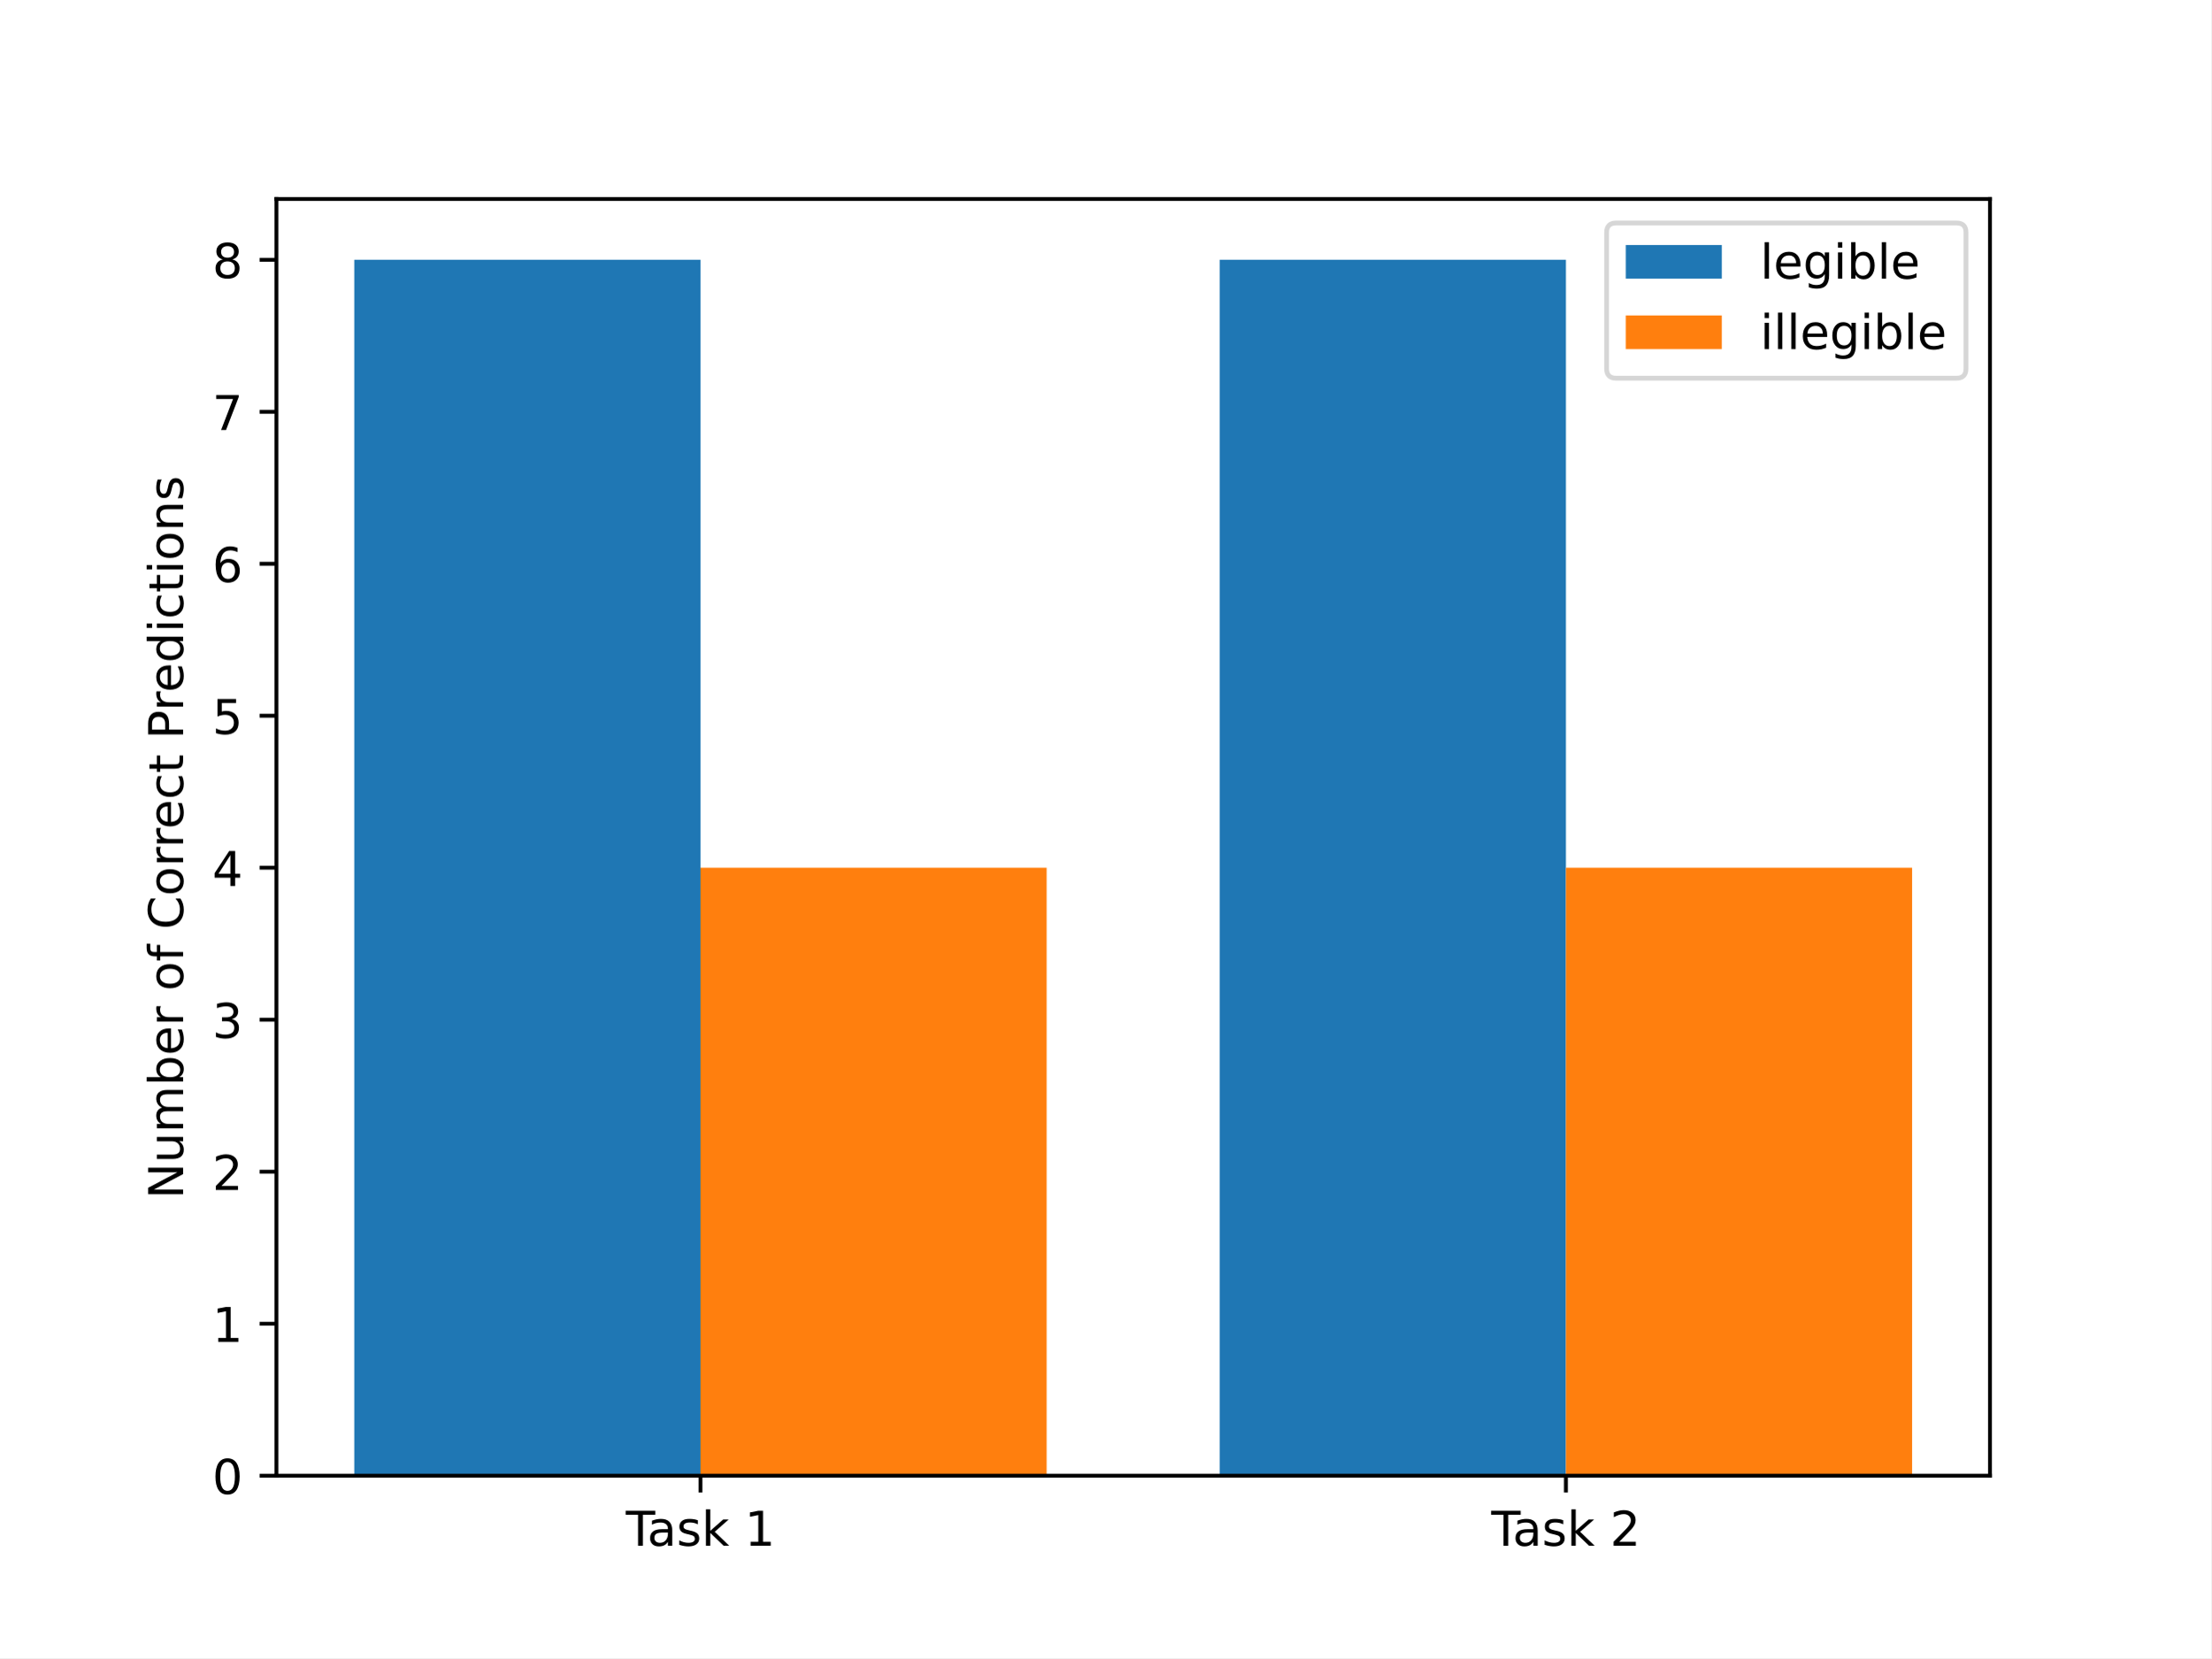
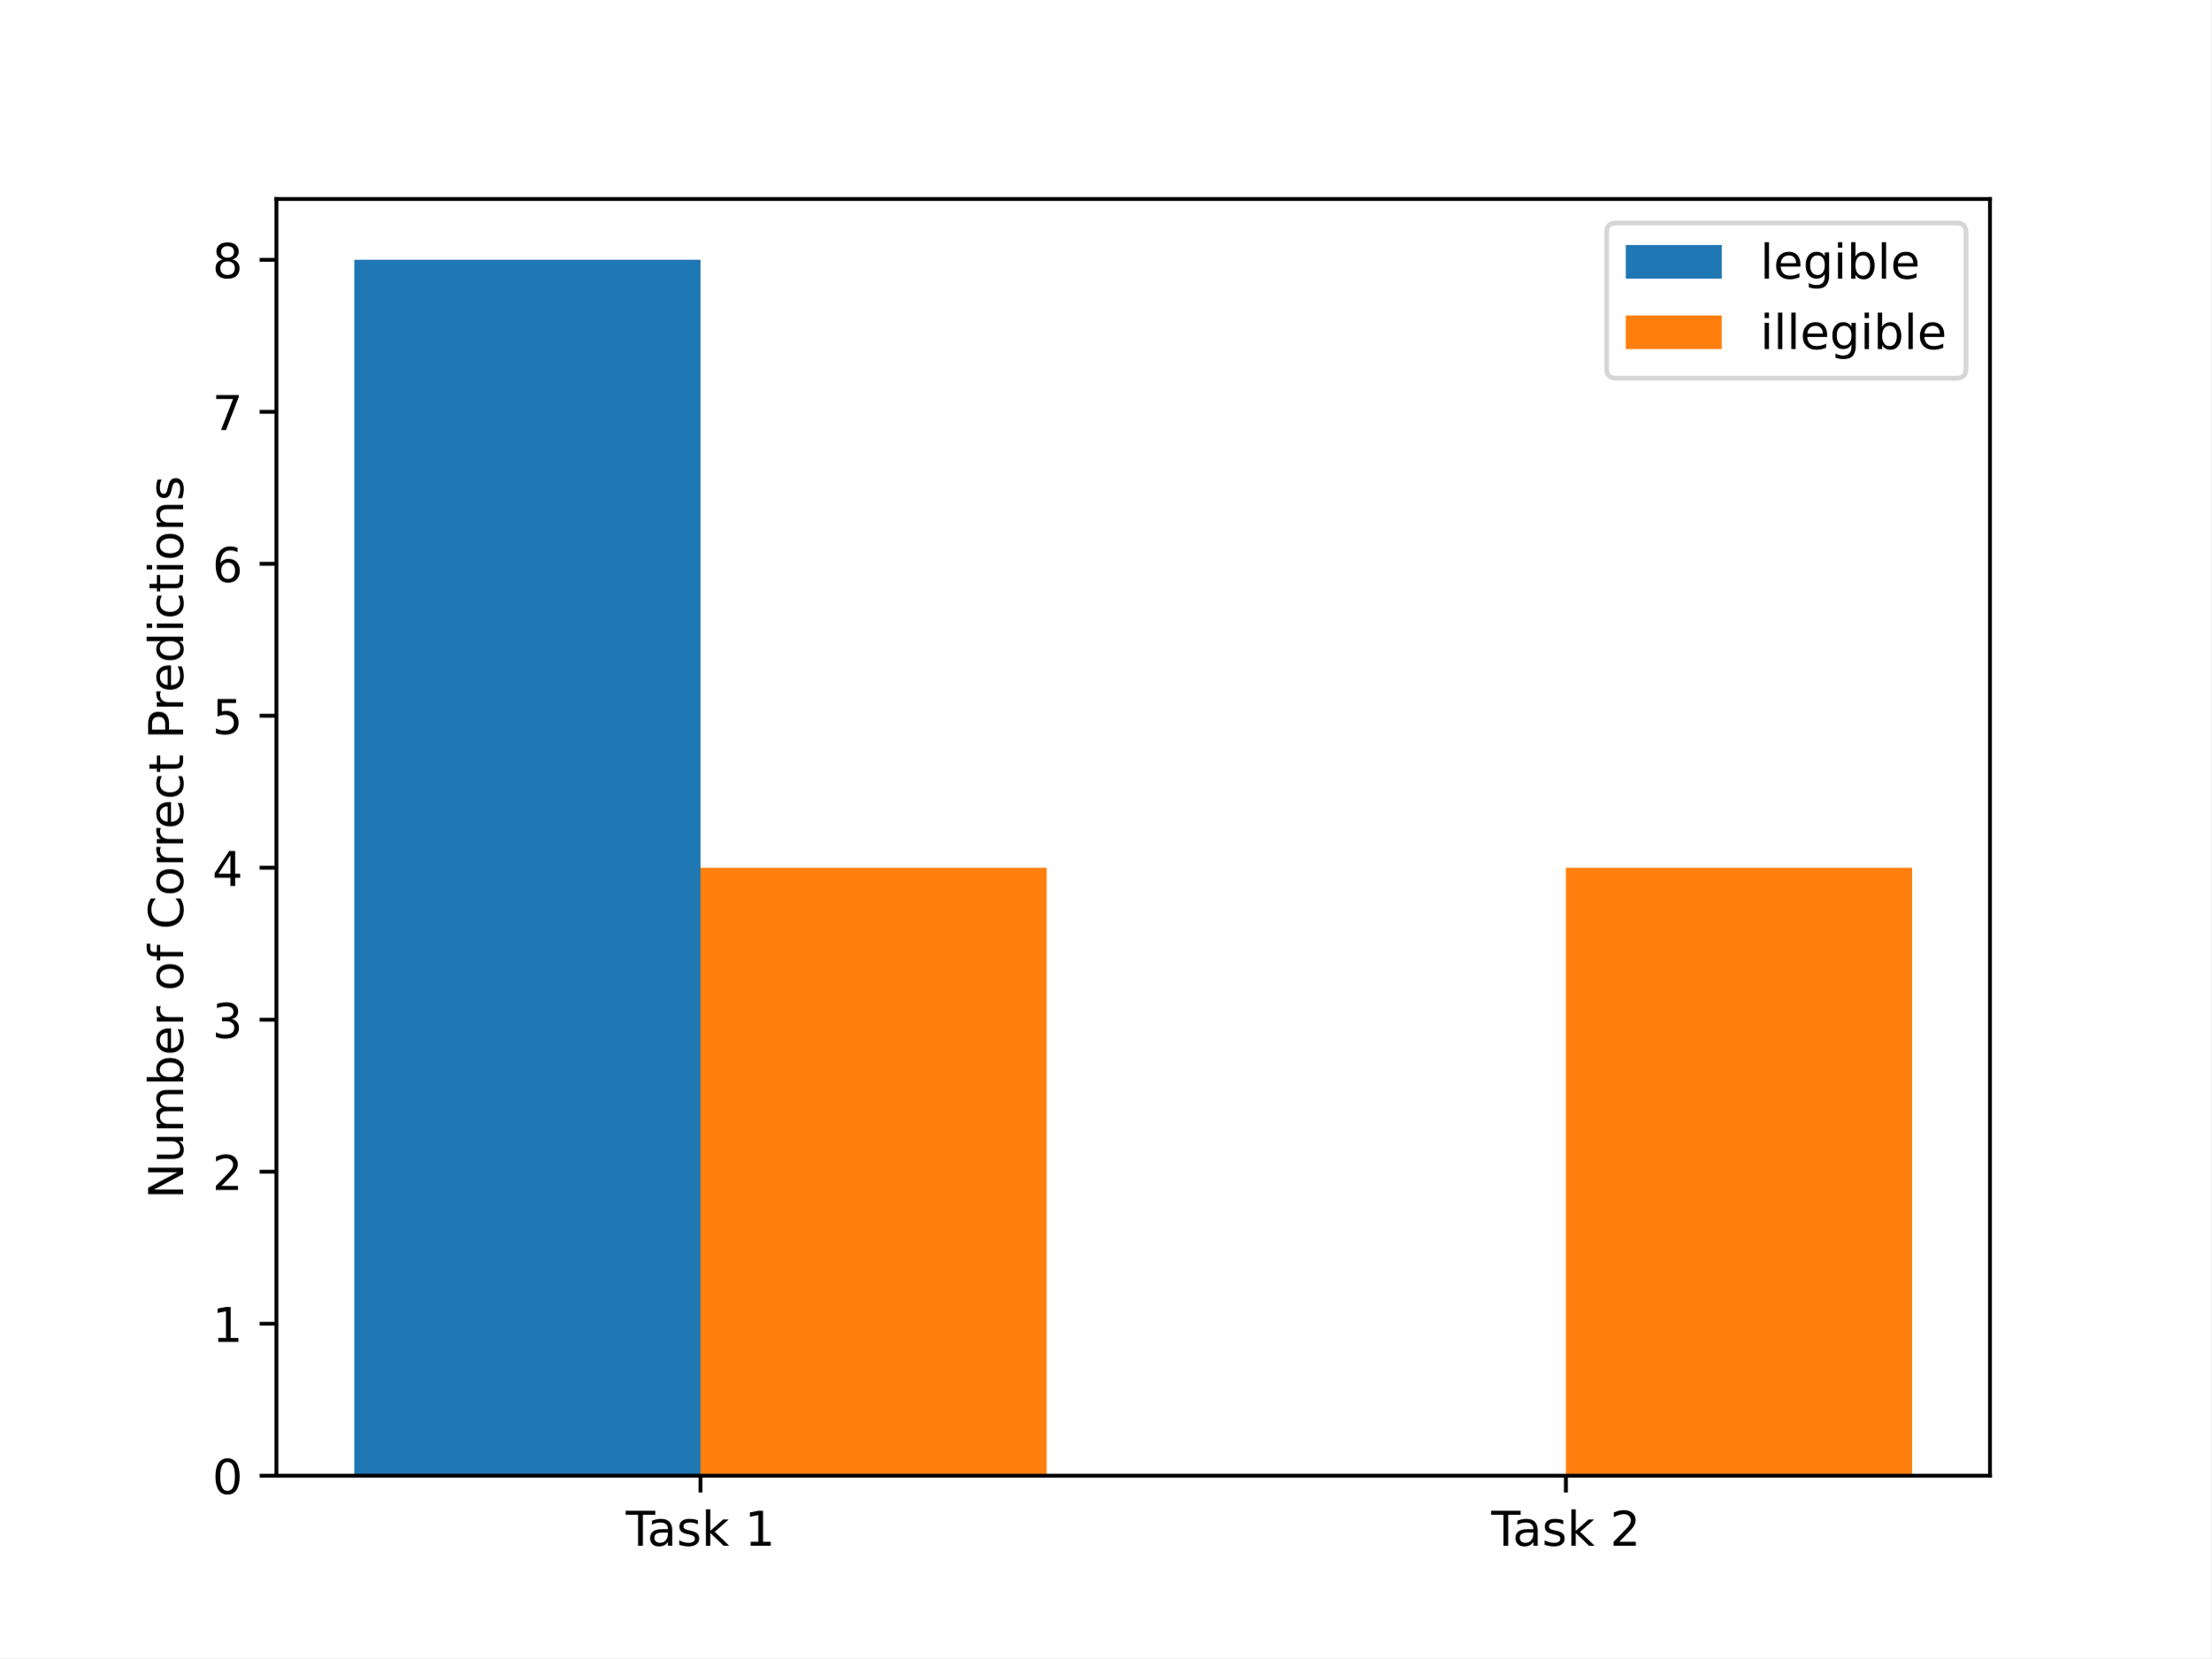
<svg xmlns="http://www.w3.org/2000/svg" xmlns:xlink="http://www.w3.org/1999/xlink" height="345.6pt" version="1.1" viewBox="0 0 460.8 345.6" width="460.8pt">
  <defs>
    <style type="text/css">*{stroke-linecap:butt;stroke-linejoin:round;}</style>
  </defs>
  <g id="figure_1">
    <g id="patch_1">
      <path d="M 0 345.6  L 460.8 345.6  L 460.8 0  L 0 0  z " style="fill:#ffffff;" />
    </g>
    <g id="axes_1">
      <g id="patch_2">
        <path d="M 57.6 307.584  L 414.72 307.584  L 414.72 41.472  L 57.6 41.472  z " style="fill:#ffffff;" />
      </g>
      <g id="patch_3">
-         <path clip-path="url(#pf19c37c6f6)" d="M 73.833 307.584  L 145.978 307.584  L 145.978 54.144  L 73.833 54.144  z " style="fill:#1f77b4;" />
+         <path clip-path="url(#pd342b2bc31)" d="M 73.833 307.584  L 145.978 307.584  L 145.978 54.144  L 73.833 54.144  z " style="fill:#1f77b4;" />
      </g>
      <g id="patch_4">
-         <path clip-path="url(#pf19c37c6f6)" d="M 254.196 307.584  L 326.342 307.584  L 326.342 54.144  L 254.196 54.144  z " style="fill:#1f77b4;" />
+         <path clip-path="url(#pd342b2bc31)" d="M 254.196 307.584  L 326.342 307.584  L 326.342 307.584  L 254.196 307.584  z " style="fill:#1f77b4;" />
      </g>
      <g id="patch_5">
-         <path clip-path="url(#pf19c37c6f6)" d="M 145.978 307.584  L 218.124 307.584  L 218.124 180.864  L 145.978 180.864  z " style="fill:#ff7f0e;" />
+         <path clip-path="url(#pd342b2bc31)" d="M 145.978 307.584  L 218.124 307.584  L 218.124 180.864  L 145.978 180.864  z " style="fill:#ff7f0e;" />
      </g>
      <g id="patch_6">
-         <path clip-path="url(#pf19c37c6f6)" d="M 326.342 307.584  L 398.487 307.584  L 398.487 180.864  L 326.342 180.864  z " style="fill:#ff7f0e;" />
+         <path clip-path="url(#pd342b2bc31)" d="M 326.342 307.584  L 398.487 307.584  L 398.487 180.864  L 326.342 180.864  z " style="fill:#ff7f0e;" />
      </g>
      <g id="matplotlib.axis_1">
        <g id="xtick_1">
          <g id="line2d_1">
            <defs>
-               <path d="M 0 0  L 0 3.5  " id="mfcd15e9fd2" style="stroke:#000000;stroke-width:0.8;" />
+               <path d="M 0 0  L 0 3.5  " id="mdb21ee8b66" style="stroke:#000000;stroke-width:0.8;" />
            </defs>
            <g>
-               <use style="stroke:#000000;stroke-width:0.8;" x="145.978" xlink:href="#mfcd15e9fd2" y="307.584" />
+               <use style="stroke:#000000;stroke-width:0.8;" x="145.978" xlink:href="#mdb21ee8b66" y="307.584" />
            </g>
          </g>
          <g id="text_1">
            <g transform="translate(130.4149 322.1824)scale(0.1 -0.1)">
              <defs>
                <path d="M -0.297 72.906  L 61.375 72.906  L 61.375 64.594  L 35.5 64.594  L 35.5 0  L 25.594 0  L 25.594 64.594  L -0.297 64.594  z " id="DejaVuSans-84" />
                <path d="M 34.281 27.484  Q 23.391 27.484 19.188 25  Q 14.984 22.516 14.984 16.5  Q 14.984 11.719 18.141 8.906  Q 21.297 6.109 26.703 6.109  Q 34.188 6.109 38.703 11.406  Q 43.219 16.703 43.219 25.484  L 43.219 27.484  z M 52.203 31.203  L 52.203 0  L 43.219 0  L 43.219 8.297  Q 40.141 3.328 35.547 0.953  Q 30.953 -1.422 24.312 -1.422  Q 15.922 -1.422 10.953 3.297  Q 6 8.016 6 15.922  Q 6 25.141 12.172 29.828  Q 18.359 34.516 30.609 34.516  L 43.219 34.516  L 43.219 35.406  Q 43.219 41.609 39.141 45  Q 35.062 48.391 27.688 48.391  Q 23 48.391 18.547 47.266  Q 14.109 46.141 10.016 43.891  L 10.016 52.203  Q 14.938 54.109 19.578 55.047  Q 24.219 56 28.609 56  Q 40.484 56 46.344 49.844  Q 52.203 43.703 52.203 31.203  z " id="DejaVuSans-97" />
                <path d="M 44.281 53.078  L 44.281 44.578  Q 40.484 46.531 36.375 47.5  Q 32.281 48.484 27.875 48.484  Q 21.188 48.484 17.844 46.438  Q 14.5 44.391 14.5 40.281  Q 14.5 37.156 16.891 35.375  Q 19.281 33.594 26.516 31.984  L 29.594 31.297  Q 39.156 29.25 43.188 25.516  Q 47.219 21.781 47.219 15.094  Q 47.219 7.469 41.188 3.016  Q 35.156 -1.422 24.609 -1.422  Q 20.219 -1.422 15.453 -0.562  Q 10.688 0.297 5.422 2  L 5.422 11.281  Q 10.406 8.688 15.234 7.391  Q 20.062 6.109 24.812 6.109  Q 31.156 6.109 34.562 8.281  Q 37.984 10.453 37.984 14.406  Q 37.984 18.062 35.516 20.016  Q 33.062 21.969 24.703 23.781  L 21.578 24.516  Q 13.234 26.266 9.516 29.906  Q 5.812 33.547 5.812 39.891  Q 5.812 47.609 11.281 51.797  Q 16.75 56 26.812 56  Q 31.781 56 36.172 55.266  Q 40.578 54.547 44.281 53.078  z " id="DejaVuSans-115" />
                <path d="M 9.078 75.984  L 18.109 75.984  L 18.109 31.109  L 44.922 54.688  L 56.391 54.688  L 27.391 29.109  L 57.625 0  L 45.906 0  L 18.109 26.703  L 18.109 0  L 9.078 0  z " id="DejaVuSans-107" />
                <path id="DejaVuSans-32" />
                <path d="M 12.406 8.297  L 28.516 8.297  L 28.516 63.922  L 10.984 60.406  L 10.984 69.391  L 28.422 72.906  L 38.281 72.906  L 38.281 8.297  L 54.391 8.297  L 54.391 0  L 12.406 0  z " id="DejaVuSans-49" />
              </defs>
              <use xlink:href="#DejaVuSans-84" />
              <use x="44.584" xlink:href="#DejaVuSans-97" />
              <use x="105.863" xlink:href="#DejaVuSans-115" />
              <use x="157.963" xlink:href="#DejaVuSans-107" />
              <use x="215.873" xlink:href="#DejaVuSans-32" />
              <use x="247.66" xlink:href="#DejaVuSans-49" />
            </g>
          </g>
        </g>
        <g id="xtick_2">
          <g id="line2d_2">
            <g>
-               <use style="stroke:#000000;stroke-width:0.8;" x="326.342" xlink:href="#mfcd15e9fd2" y="307.584" />
+               <use style="stroke:#000000;stroke-width:0.8;" x="326.342" xlink:href="#mdb21ee8b66" y="307.584" />
            </g>
          </g>
          <g id="text_2">
            <g transform="translate(310.7785 322.1824)scale(0.1 -0.1)">
              <defs>
                <path d="M 19.188 8.297  L 53.609 8.297  L 53.609 0  L 7.328 0  L 7.328 8.297  Q 12.938 14.109 22.625 23.891  Q 32.328 33.688 34.812 36.531  Q 39.547 41.844 41.422 45.531  Q 43.312 49.219 43.312 52.781  Q 43.312 58.594 39.234 62.25  Q 35.156 65.922 28.609 65.922  Q 23.969 65.922 18.812 64.312  Q 13.672 62.703 7.812 59.422  L 7.812 69.391  Q 13.766 71.781 18.938 73  Q 24.125 74.219 28.422 74.219  Q 39.75 74.219 46.484 68.547  Q 53.219 62.891 53.219 53.422  Q 53.219 48.922 51.531 44.891  Q 49.859 40.875 45.406 35.406  Q 44.188 33.984 37.641 27.219  Q 31.109 20.453 19.188 8.297  z " id="DejaVuSans-50" />
              </defs>
              <use xlink:href="#DejaVuSans-84" />
              <use x="44.584" xlink:href="#DejaVuSans-97" />
              <use x="105.863" xlink:href="#DejaVuSans-115" />
              <use x="157.963" xlink:href="#DejaVuSans-107" />
              <use x="215.873" xlink:href="#DejaVuSans-32" />
              <use x="247.66" xlink:href="#DejaVuSans-50" />
            </g>
          </g>
        </g>
      </g>
      <g id="matplotlib.axis_2">
        <g id="ytick_1">
          <g id="line2d_3">
            <defs>
-               <path d="M 0 0  L -3.5 0  " id="m3ad79bef1d" style="stroke:#000000;stroke-width:0.8;" />
+               <path d="M 0 0  L -3.5 0  " id="mef695e57bc" style="stroke:#000000;stroke-width:0.8;" />
            </defs>
            <g>
-               <use style="stroke:#000000;stroke-width:0.8;" x="57.6" xlink:href="#m3ad79bef1d" y="307.584" />
+               <use style="stroke:#000000;stroke-width:0.8;" x="57.6" xlink:href="#mef695e57bc" y="307.584" />
            </g>
          </g>
          <g id="text_3">
            <g transform="translate(44.2375 311.3832)scale(0.1 -0.1)">
              <defs>
                <path d="M 31.781 66.406  Q 24.172 66.406 20.328 58.906  Q 16.5 51.422 16.5 36.375  Q 16.5 21.391 20.328 13.891  Q 24.172 6.391 31.781 6.391  Q 39.453 6.391 43.281 13.891  Q 47.125 21.391 47.125 36.375  Q 47.125 51.422 43.281 58.906  Q 39.453 66.406 31.781 66.406  z M 31.781 74.219  Q 44.047 74.219 50.516 64.516  Q 56.984 54.828 56.984 36.375  Q 56.984 17.969 50.516 8.266  Q 44.047 -1.422 31.781 -1.422  Q 19.531 -1.422 13.062 8.266  Q 6.594 17.969 6.594 36.375  Q 6.594 54.828 13.062 64.516  Q 19.531 74.219 31.781 74.219  z " id="DejaVuSans-48" />
              </defs>
              <use xlink:href="#DejaVuSans-48" />
            </g>
          </g>
        </g>
        <g id="ytick_2">
          <g id="line2d_4">
            <g>
-               <use style="stroke:#000000;stroke-width:0.8;" x="57.6" xlink:href="#m3ad79bef1d" y="275.904" />
+               <use style="stroke:#000000;stroke-width:0.8;" x="57.6" xlink:href="#mef695e57bc" y="275.904" />
            </g>
          </g>
          <g id="text_4">
            <g transform="translate(44.2375 279.7032)scale(0.1 -0.1)">
              <use xlink:href="#DejaVuSans-49" />
            </g>
          </g>
        </g>
        <g id="ytick_3">
          <g id="line2d_5">
            <g>
-               <use style="stroke:#000000;stroke-width:0.8;" x="57.6" xlink:href="#m3ad79bef1d" y="244.224" />
+               <use style="stroke:#000000;stroke-width:0.8;" x="57.6" xlink:href="#mef695e57bc" y="244.224" />
            </g>
          </g>
          <g id="text_5">
            <g transform="translate(44.2375 248.0232)scale(0.1 -0.1)">
              <use xlink:href="#DejaVuSans-50" />
            </g>
          </g>
        </g>
        <g id="ytick_4">
          <g id="line2d_6">
            <g>
-               <use style="stroke:#000000;stroke-width:0.8;" x="57.6" xlink:href="#m3ad79bef1d" y="212.544" />
+               <use style="stroke:#000000;stroke-width:0.8;" x="57.6" xlink:href="#mef695e57bc" y="212.544" />
            </g>
          </g>
          <g id="text_6">
            <g transform="translate(44.2375 216.3432)scale(0.1 -0.1)">
              <defs>
                <path d="M 40.578 39.312  Q 47.656 37.797 51.625 33  Q 55.609 28.219 55.609 21.188  Q 55.609 10.406 48.188 4.484  Q 40.766 -1.422 27.094 -1.422  Q 22.516 -1.422 17.656 -0.516  Q 12.797 0.391 7.625 2.203  L 7.625 11.719  Q 11.719 9.328 16.594 8.109  Q 21.484 6.891 26.812 6.891  Q 36.078 6.891 40.938 10.547  Q 45.797 14.203 45.797 21.188  Q 45.797 27.641 41.281 31.266  Q 36.766 34.906 28.719 34.906  L 20.219 34.906  L 20.219 43.016  L 29.109 43.016  Q 36.375 43.016 40.234 45.922  Q 44.094 48.828 44.094 54.297  Q 44.094 59.906 40.109 62.906  Q 36.141 65.922 28.719 65.922  Q 24.656 65.922 20.016 65.031  Q 15.375 64.156 9.812 62.312  L 9.812 71.094  Q 15.438 72.656 20.344 73.438  Q 25.25 74.219 29.594 74.219  Q 40.828 74.219 47.359 69.109  Q 53.906 64.016 53.906 55.328  Q 53.906 49.266 50.438 45.094  Q 46.969 40.922 40.578 39.312  z " id="DejaVuSans-51" />
              </defs>
              <use xlink:href="#DejaVuSans-51" />
            </g>
          </g>
        </g>
        <g id="ytick_5">
          <g id="line2d_7">
            <g>
-               <use style="stroke:#000000;stroke-width:0.8;" x="57.6" xlink:href="#m3ad79bef1d" y="180.864" />
+               <use style="stroke:#000000;stroke-width:0.8;" x="57.6" xlink:href="#mef695e57bc" y="180.864" />
            </g>
          </g>
          <g id="text_7">
            <g transform="translate(44.2375 184.6632)scale(0.1 -0.1)">
              <defs>
                <path d="M 37.797 64.312  L 12.891 25.391  L 37.797 25.391  z M 35.203 72.906  L 47.609 72.906  L 47.609 25.391  L 58.016 25.391  L 58.016 17.188  L 47.609 17.188  L 47.609 0  L 37.797 0  L 37.797 17.188  L 4.891 17.188  L 4.891 26.703  z " id="DejaVuSans-52" />
              </defs>
              <use xlink:href="#DejaVuSans-52" />
            </g>
          </g>
        </g>
        <g id="ytick_6">
          <g id="line2d_8">
            <g>
-               <use style="stroke:#000000;stroke-width:0.8;" x="57.6" xlink:href="#m3ad79bef1d" y="149.184" />
+               <use style="stroke:#000000;stroke-width:0.8;" x="57.6" xlink:href="#mef695e57bc" y="149.184" />
            </g>
          </g>
          <g id="text_8">
            <g transform="translate(44.2375 152.9832)scale(0.1 -0.1)">
              <defs>
                <path d="M 10.797 72.906  L 49.516 72.906  L 49.516 64.594  L 19.828 64.594  L 19.828 46.734  Q 21.969 47.469 24.109 47.828  Q 26.266 48.188 28.422 48.188  Q 40.625 48.188 47.75 41.5  Q 54.891 34.812 54.891 23.391  Q 54.891 11.625 47.562 5.094  Q 40.234 -1.422 26.906 -1.422  Q 22.312 -1.422 17.547 -0.641  Q 12.797 0.141 7.719 1.703  L 7.719 11.625  Q 12.109 9.234 16.797 8.062  Q 21.484 6.891 26.703 6.891  Q 35.156 6.891 40.078 11.328  Q 45.016 15.766 45.016 23.391  Q 45.016 31 40.078 35.438  Q 35.156 39.891 26.703 39.891  Q 22.75 39.891 18.812 39.016  Q 14.891 38.141 10.797 36.281  z " id="DejaVuSans-53" />
              </defs>
              <use xlink:href="#DejaVuSans-53" />
            </g>
          </g>
        </g>
        <g id="ytick_7">
          <g id="line2d_9">
            <g>
-               <use style="stroke:#000000;stroke-width:0.8;" x="57.6" xlink:href="#m3ad79bef1d" y="117.504" />
+               <use style="stroke:#000000;stroke-width:0.8;" x="57.6" xlink:href="#mef695e57bc" y="117.504" />
            </g>
          </g>
          <g id="text_9">
            <g transform="translate(44.2375 121.3032)scale(0.1 -0.1)">
              <defs>
                <path d="M 33.016 40.375  Q 26.375 40.375 22.484 35.828  Q 18.609 31.297 18.609 23.391  Q 18.609 15.531 22.484 10.953  Q 26.375 6.391 33.016 6.391  Q 39.656 6.391 43.531 10.953  Q 47.406 15.531 47.406 23.391  Q 47.406 31.297 43.531 35.828  Q 39.656 40.375 33.016 40.375  z M 52.594 71.297  L 52.594 62.312  Q 48.875 64.062 45.094 64.984  Q 41.312 65.922 37.594 65.922  Q 27.828 65.922 22.672 59.328  Q 17.531 52.734 16.797 39.406  Q 19.672 43.656 24.016 45.922  Q 28.375 48.188 33.594 48.188  Q 44.578 48.188 50.953 41.516  Q 57.328 34.859 57.328 23.391  Q 57.328 12.156 50.688 5.359  Q 44.047 -1.422 33.016 -1.422  Q 20.359 -1.422 13.672 8.266  Q 6.984 17.969 6.984 36.375  Q 6.984 53.656 15.188 63.938  Q 23.391 74.219 37.203 74.219  Q 40.922 74.219 44.703 73.484  Q 48.484 72.75 52.594 71.297  z " id="DejaVuSans-54" />
              </defs>
              <use xlink:href="#DejaVuSans-54" />
            </g>
          </g>
        </g>
        <g id="ytick_8">
          <g id="line2d_10">
            <g>
-               <use style="stroke:#000000;stroke-width:0.8;" x="57.6" xlink:href="#m3ad79bef1d" y="85.824" />
+               <use style="stroke:#000000;stroke-width:0.8;" x="57.6" xlink:href="#mef695e57bc" y="85.824" />
            </g>
          </g>
          <g id="text_10">
            <g transform="translate(44.2375 89.62322)scale(0.1 -0.1)">
              <defs>
                <path d="M 8.203 72.906  L 55.078 72.906  L 55.078 68.703  L 28.609 0  L 18.312 0  L 43.219 64.594  L 8.203 64.594  z " id="DejaVuSans-55" />
              </defs>
              <use xlink:href="#DejaVuSans-55" />
            </g>
          </g>
        </g>
        <g id="ytick_9">
          <g id="line2d_11">
            <g>
-               <use style="stroke:#000000;stroke-width:0.8;" x="57.6" xlink:href="#m3ad79bef1d" y="54.144" />
+               <use style="stroke:#000000;stroke-width:0.8;" x="57.6" xlink:href="#mef695e57bc" y="54.144" />
            </g>
          </g>
          <g id="text_11">
            <g transform="translate(44.2375 57.94322)scale(0.1 -0.1)">
              <defs>
                <path d="M 31.781 34.625  Q 24.75 34.625 20.719 30.859  Q 16.703 27.094 16.703 20.516  Q 16.703 13.922 20.719 10.156  Q 24.75 6.391 31.781 6.391  Q 38.812 6.391 42.859 10.172  Q 46.922 13.969 46.922 20.516  Q 46.922 27.094 42.891 30.859  Q 38.875 34.625 31.781 34.625  z M 21.922 38.812  Q 15.578 40.375 12.031 44.719  Q 8.5 49.078 8.5 55.328  Q 8.5 64.062 14.719 69.141  Q 20.953 74.219 31.781 74.219  Q 42.672 74.219 48.875 69.141  Q 55.078 64.062 55.078 55.328  Q 55.078 49.078 51.531 44.719  Q 48 40.375 41.703 38.812  Q 48.828 37.156 52.797 32.312  Q 56.781 27.484 56.781 20.516  Q 56.781 9.906 50.312 4.234  Q 43.844 -1.422 31.781 -1.422  Q 19.734 -1.422 13.25 4.234  Q 6.781 9.906 6.781 20.516  Q 6.781 27.484 10.781 32.312  Q 14.797 37.156 21.922 38.812  z M 18.312 54.391  Q 18.312 48.734 21.844 45.562  Q 25.391 42.391 31.781 42.391  Q 38.141 42.391 41.719 45.562  Q 45.312 48.734 45.312 54.391  Q 45.312 60.062 41.719 63.234  Q 38.141 66.406 31.781 66.406  Q 25.391 66.406 21.844 63.234  Q 18.312 60.062 18.312 54.391  z " id="DejaVuSans-56" />
              </defs>
              <use xlink:href="#DejaVuSans-56" />
            </g>
          </g>
        </g>
        <g id="text_12">
          <g transform="translate(38.15781 249.8897)rotate(-90)scale(0.1 -0.1)">
            <defs>
              <path d="M 9.812 72.906  L 23.094 72.906  L 55.422 11.922  L 55.422 72.906  L 64.984 72.906  L 64.984 0  L 51.703 0  L 19.391 60.984  L 19.391 0  L 9.812 0  z " id="DejaVuSans-78" />
              <path d="M 8.5 21.578  L 8.5 54.688  L 17.484 54.688  L 17.484 21.922  Q 17.484 14.156 20.5 10.266  Q 23.531 6.391 29.594 6.391  Q 36.859 6.391 41.078 11.031  Q 45.312 15.672 45.312 23.688  L 45.312 54.688  L 54.297 54.688  L 54.297 0  L 45.312 0  L 45.312 8.406  Q 42.047 3.422 37.719 1  Q 33.406 -1.422 27.688 -1.422  Q 18.266 -1.422 13.375 4.438  Q 8.5 10.297 8.5 21.578  z M 31.109 56  z " id="DejaVuSans-117" />
              <path d="M 52 44.188  Q 55.375 50.25 60.062 53.125  Q 64.75 56 71.094 56  Q 79.641 56 84.281 50.016  Q 88.922 44.047 88.922 33.016  L 88.922 0  L 79.891 0  L 79.891 32.719  Q 79.891 40.578 77.094 44.375  Q 74.312 48.188 68.609 48.188  Q 61.625 48.188 57.562 43.547  Q 53.516 38.922 53.516 30.906  L 53.516 0  L 44.484 0  L 44.484 32.719  Q 44.484 40.625 41.703 44.406  Q 38.922 48.188 33.109 48.188  Q 26.219 48.188 22.156 43.531  Q 18.109 38.875 18.109 30.906  L 18.109 0  L 9.078 0  L 9.078 54.688  L 18.109 54.688  L 18.109 46.188  Q 21.188 51.219 25.484 53.609  Q 29.781 56 35.688 56  Q 41.656 56 45.828 52.969  Q 50 49.953 52 44.188  z " id="DejaVuSans-109" />
              <path d="M 48.688 27.297  Q 48.688 37.203 44.609 42.844  Q 40.531 48.484 33.406 48.484  Q 26.266 48.484 22.188 42.844  Q 18.109 37.203 18.109 27.297  Q 18.109 17.391 22.188 11.75  Q 26.266 6.109 33.406 6.109  Q 40.531 6.109 44.609 11.75  Q 48.688 17.391 48.688 27.297  z M 18.109 46.391  Q 20.953 51.266 25.266 53.625  Q 29.594 56 35.594 56  Q 45.562 56 51.781 48.094  Q 58.016 40.188 58.016 27.297  Q 58.016 14.406 51.781 6.484  Q 45.562 -1.422 35.594 -1.422  Q 29.594 -1.422 25.266 0.953  Q 20.953 3.328 18.109 8.203  L 18.109 0  L 9.078 0  L 9.078 75.984  L 18.109 75.984  z " id="DejaVuSans-98" />
              <path d="M 56.203 29.594  L 56.203 25.203  L 14.891 25.203  Q 15.484 15.922 20.484 11.062  Q 25.484 6.203 34.422 6.203  Q 39.594 6.203 44.453 7.469  Q 49.312 8.734 54.109 11.281  L 54.109 2.781  Q 49.266 0.734 44.188 -0.344  Q 39.109 -1.422 33.891 -1.422  Q 20.797 -1.422 13.156 6.188  Q 5.516 13.812 5.516 26.812  Q 5.516 40.234 12.766 48.109  Q 20.016 56 32.328 56  Q 43.359 56 49.781 48.891  Q 56.203 41.797 56.203 29.594  z M 47.219 32.234  Q 47.125 39.594 43.094 43.984  Q 39.062 48.391 32.422 48.391  Q 24.906 48.391 20.391 44.141  Q 15.875 39.891 15.188 32.172  z " id="DejaVuSans-101" />
              <path d="M 41.109 46.297  Q 39.594 47.172 37.812 47.578  Q 36.031 48 33.891 48  Q 26.266 48 22.188 43.047  Q 18.109 38.094 18.109 28.812  L 18.109 0  L 9.078 0  L 9.078 54.688  L 18.109 54.688  L 18.109 46.188  Q 20.953 51.172 25.484 53.578  Q 30.031 56 36.531 56  Q 37.453 56 38.578 55.875  Q 39.703 55.766 41.062 55.516  z " id="DejaVuSans-114" />
              <path d="M 30.609 48.391  Q 23.391 48.391 19.188 42.75  Q 14.984 37.109 14.984 27.297  Q 14.984 17.484 19.156 11.844  Q 23.344 6.203 30.609 6.203  Q 37.797 6.203 41.984 11.859  Q 46.188 17.531 46.188 27.297  Q 46.188 37.016 41.984 42.703  Q 37.797 48.391 30.609 48.391  z M 30.609 56  Q 42.328 56 49.016 48.375  Q 55.719 40.766 55.719 27.297  Q 55.719 13.875 49.016 6.219  Q 42.328 -1.422 30.609 -1.422  Q 18.844 -1.422 12.172 6.219  Q 5.516 13.875 5.516 27.297  Q 5.516 40.766 12.172 48.375  Q 18.844 56 30.609 56  z " id="DejaVuSans-111" />
              <path d="M 37.109 75.984  L 37.109 68.5  L 28.516 68.5  Q 23.688 68.5 21.797 66.547  Q 19.922 64.594 19.922 59.516  L 19.922 54.688  L 34.719 54.688  L 34.719 47.703  L 19.922 47.703  L 19.922 0  L 10.891 0  L 10.891 47.703  L 2.297 47.703  L 2.297 54.688  L 10.891 54.688  L 10.891 58.5  Q 10.891 67.625 15.141 71.797  Q 19.391 75.984 28.609 75.984  z " id="DejaVuSans-102" />
              <path d="M 64.406 67.281  L 64.406 56.891  Q 59.422 61.531 53.781 63.812  Q 48.141 66.109 41.797 66.109  Q 29.297 66.109 22.656 58.469  Q 16.016 50.828 16.016 36.375  Q 16.016 21.969 22.656 14.328  Q 29.297 6.688 41.797 6.688  Q 48.141 6.688 53.781 8.984  Q 59.422 11.281 64.406 15.922  L 64.406 5.609  Q 59.234 2.094 53.438 0.328  Q 47.656 -1.422 41.219 -1.422  Q 24.656 -1.422 15.125 8.703  Q 5.609 18.844 5.609 36.375  Q 5.609 53.953 15.125 64.078  Q 24.656 74.219 41.219 74.219  Q 47.75 74.219 53.531 72.484  Q 59.328 70.75 64.406 67.281  z " id="DejaVuSans-67" />
              <path d="M 48.781 52.594  L 48.781 44.188  Q 44.969 46.297 41.141 47.344  Q 37.312 48.391 33.406 48.391  Q 24.656 48.391 19.812 42.844  Q 14.984 37.312 14.984 27.297  Q 14.984 17.281 19.812 11.734  Q 24.656 6.203 33.406 6.203  Q 37.312 6.203 41.141 7.25  Q 44.969 8.297 48.781 10.406  L 48.781 2.094  Q 45.016 0.344 40.984 -0.531  Q 36.969 -1.422 32.422 -1.422  Q 20.062 -1.422 12.781 6.344  Q 5.516 14.109 5.516 27.297  Q 5.516 40.672 12.859 48.328  Q 20.219 56 33.016 56  Q 37.156 56 41.109 55.141  Q 45.062 54.297 48.781 52.594  z " id="DejaVuSans-99" />
              <path d="M 18.312 70.219  L 18.312 54.688  L 36.812 54.688  L 36.812 47.703  L 18.312 47.703  L 18.312 18.016  Q 18.312 11.328 20.141 9.422  Q 21.969 7.516 27.594 7.516  L 36.812 7.516  L 36.812 0  L 27.594 0  Q 17.188 0 13.234 3.875  Q 9.281 7.766 9.281 18.016  L 9.281 47.703  L 2.688 47.703  L 2.688 54.688  L 9.281 54.688  L 9.281 70.219  z " id="DejaVuSans-116" />
              <path d="M 19.672 64.797  L 19.672 37.406  L 32.078 37.406  Q 38.969 37.406 42.719 40.969  Q 46.484 44.531 46.484 51.125  Q 46.484 57.672 42.719 61.234  Q 38.969 64.797 32.078 64.797  z M 9.812 72.906  L 32.078 72.906  Q 44.344 72.906 50.609 67.359  Q 56.891 61.812 56.891 51.125  Q 56.891 40.328 50.609 34.812  Q 44.344 29.297 32.078 29.297  L 19.672 29.297  L 19.672 0  L 9.812 0  z " id="DejaVuSans-80" />
              <path d="M 45.406 46.391  L 45.406 75.984  L 54.391 75.984  L 54.391 0  L 45.406 0  L 45.406 8.203  Q 42.578 3.328 38.25 0.953  Q 33.938 -1.422 27.875 -1.422  Q 17.969 -1.422 11.734 6.484  Q 5.516 14.406 5.516 27.297  Q 5.516 40.188 11.734 48.094  Q 17.969 56 27.875 56  Q 33.938 56 38.25 53.625  Q 42.578 51.266 45.406 46.391  z M 14.797 27.297  Q 14.797 17.391 18.875 11.75  Q 22.953 6.109 30.078 6.109  Q 37.203 6.109 41.297 11.75  Q 45.406 17.391 45.406 27.297  Q 45.406 37.203 41.297 42.844  Q 37.203 48.484 30.078 48.484  Q 22.953 48.484 18.875 42.844  Q 14.797 37.203 14.797 27.297  z " id="DejaVuSans-100" />
              <path d="M 9.422 54.688  L 18.406 54.688  L 18.406 0  L 9.422 0  z M 9.422 75.984  L 18.406 75.984  L 18.406 64.594  L 9.422 64.594  z " id="DejaVuSans-105" />
              <path d="M 54.891 33.016  L 54.891 0  L 45.906 0  L 45.906 32.719  Q 45.906 40.484 42.875 44.328  Q 39.844 48.188 33.797 48.188  Q 26.516 48.188 22.312 43.547  Q 18.109 38.922 18.109 30.906  L 18.109 0  L 9.078 0  L 9.078 54.688  L 18.109 54.688  L 18.109 46.188  Q 21.344 51.125 25.703 53.562  Q 30.078 56 35.797 56  Q 45.219 56 50.047 50.172  Q 54.891 44.344 54.891 33.016  z " id="DejaVuSans-110" />
            </defs>
            <use xlink:href="#DejaVuSans-78" />
            <use x="74.805" xlink:href="#DejaVuSans-117" />
            <use x="138.184" xlink:href="#DejaVuSans-109" />
            <use x="235.596" xlink:href="#DejaVuSans-98" />
            <use x="299.072" xlink:href="#DejaVuSans-101" />
            <use x="360.596" xlink:href="#DejaVuSans-114" />
            <use x="401.709" xlink:href="#DejaVuSans-32" />
            <use x="433.496" xlink:href="#DejaVuSans-111" />
            <use x="494.678" xlink:href="#DejaVuSans-102" />
            <use x="529.883" xlink:href="#DejaVuSans-32" />
            <use x="561.67" xlink:href="#DejaVuSans-67" />
            <use x="631.494" xlink:href="#DejaVuSans-111" />
            <use x="692.676" xlink:href="#DejaVuSans-114" />
            <use x="732.039" xlink:href="#DejaVuSans-114" />
            <use x="770.902" xlink:href="#DejaVuSans-101" />
            <use x="832.426" xlink:href="#DejaVuSans-99" />
            <use x="887.406" xlink:href="#DejaVuSans-116" />
            <use x="926.615" xlink:href="#DejaVuSans-32" />
            <use x="958.402" xlink:href="#DejaVuSans-80" />
            <use x="1016.955" xlink:href="#DejaVuSans-114" />
            <use x="1055.818" xlink:href="#DejaVuSans-101" />
            <use x="1117.342" xlink:href="#DejaVuSans-100" />
            <use x="1180.818" xlink:href="#DejaVuSans-105" />
            <use x="1208.602" xlink:href="#DejaVuSans-99" />
            <use x="1263.582" xlink:href="#DejaVuSans-116" />
            <use x="1302.791" xlink:href="#DejaVuSans-105" />
            <use x="1330.574" xlink:href="#DejaVuSans-111" />
            <use x="1391.756" xlink:href="#DejaVuSans-110" />
            <use x="1455.135" xlink:href="#DejaVuSans-115" />
          </g>
        </g>
      </g>
      <g id="patch_7">
        <path d="M 57.6 307.584  L 57.6 41.472  " style="fill:none;stroke:#000000;stroke-linecap:square;stroke-linejoin:miter;stroke-width:0.8;" />
      </g>
      <g id="patch_8">
        <path d="M 414.72 307.584  L 414.72 41.472  " style="fill:none;stroke:#000000;stroke-linecap:square;stroke-linejoin:miter;stroke-width:0.8;" />
      </g>
      <g id="patch_9">
        <path d="M 57.6 307.584  L 414.72 307.584  " style="fill:none;stroke:#000000;stroke-linecap:square;stroke-linejoin:miter;stroke-width:0.8;" />
      </g>
      <g id="patch_10">
        <path d="M 57.6 41.472  L 414.72 41.472  " style="fill:none;stroke:#000000;stroke-linecap:square;stroke-linejoin:miter;stroke-width:0.8;" />
      </g>
      <g id="legend_1">
        <g id="patch_11">
          <path d="M 336.826 78.828  L 407.72 78.828  Q 409.72 78.828 409.72 76.828  L 409.72 48.472  Q 409.72 46.472 407.72 46.472  L 336.826 46.472  Q 334.826 46.472 334.826 48.472  L 334.826 76.828  Q 334.826 78.828 336.826 78.828  z " style="fill:#ffffff;opacity:0.8;stroke:#cccccc;stroke-linejoin:miter;" />
        </g>
        <g id="patch_12">
          <path d="M 338.826 58.07  L 358.826 58.07  L 358.826 51.07  L 338.826 51.07  z " style="fill:#1f77b4;" />
        </g>
        <g id="text_13">
          <g transform="translate(366.8263 58.07044)scale(0.1 -0.1)">
            <defs>
              <path d="M 9.422 75.984  L 18.406 75.984  L 18.406 0  L 9.422 0  z " id="DejaVuSans-108" />
              <path d="M 45.406 27.984  Q 45.406 37.75 41.375 43.109  Q 37.359 48.484 30.078 48.484  Q 22.859 48.484 18.828 43.109  Q 14.797 37.75 14.797 27.984  Q 14.797 18.266 18.828 12.891  Q 22.859 7.516 30.078 7.516  Q 37.359 7.516 41.375 12.891  Q 45.406 18.266 45.406 27.984  z M 54.391 6.781  Q 54.391 -7.172 48.188 -13.984  Q 42 -20.797 29.203 -20.797  Q 24.469 -20.797 20.266 -20.094  Q 16.062 -19.391 12.109 -17.922  L 12.109 -9.188  Q 16.062 -11.328 19.922 -12.344  Q 23.781 -13.375 27.781 -13.375  Q 36.625 -13.375 41.016 -8.766  Q 45.406 -4.156 45.406 5.172  L 45.406 9.625  Q 42.625 4.781 38.281 2.391  Q 33.938 0 27.875 0  Q 17.828 0 11.672 7.656  Q 5.516 15.328 5.516 27.984  Q 5.516 40.672 11.672 48.328  Q 17.828 56 27.875 56  Q 33.938 56 38.281 53.609  Q 42.625 51.219 45.406 46.391  L 45.406 54.688  L 54.391 54.688  z " id="DejaVuSans-103" />
            </defs>
            <use xlink:href="#DejaVuSans-108" />
            <use x="27.783" xlink:href="#DejaVuSans-101" />
            <use x="89.307" xlink:href="#DejaVuSans-103" />
            <use x="152.783" xlink:href="#DejaVuSans-105" />
            <use x="180.566" xlink:href="#DejaVuSans-98" />
            <use x="244.043" xlink:href="#DejaVuSans-108" />
            <use x="271.826" xlink:href="#DejaVuSans-101" />
          </g>
        </g>
        <g id="patch_13">
          <path d="M 338.826 72.749  L 358.826 72.749  L 358.826 65.749  L 338.826 65.749  z " style="fill:#ff7f0e;" />
        </g>
        <g id="text_14">
          <g transform="translate(366.8263 72.74856)scale(0.1 -0.1)">
            <use xlink:href="#DejaVuSans-105" />
            <use x="27.783" xlink:href="#DejaVuSans-108" />
            <use x="55.566" xlink:href="#DejaVuSans-108" />
            <use x="83.35" xlink:href="#DejaVuSans-101" />
            <use x="144.873" xlink:href="#DejaVuSans-103" />
            <use x="208.35" xlink:href="#DejaVuSans-105" />
            <use x="236.133" xlink:href="#DejaVuSans-98" />
            <use x="299.609" xlink:href="#DejaVuSans-108" />
            <use x="327.393" xlink:href="#DejaVuSans-101" />
          </g>
        </g>
      </g>
    </g>
  </g>
  <defs>
-     <clipPath id="pf19c37c6f6">
+     <clipPath id="pd342b2bc31">
      <rect height="266.112" width="357.12" x="57.6" y="41.472" />
    </clipPath>
  </defs>
</svg>
